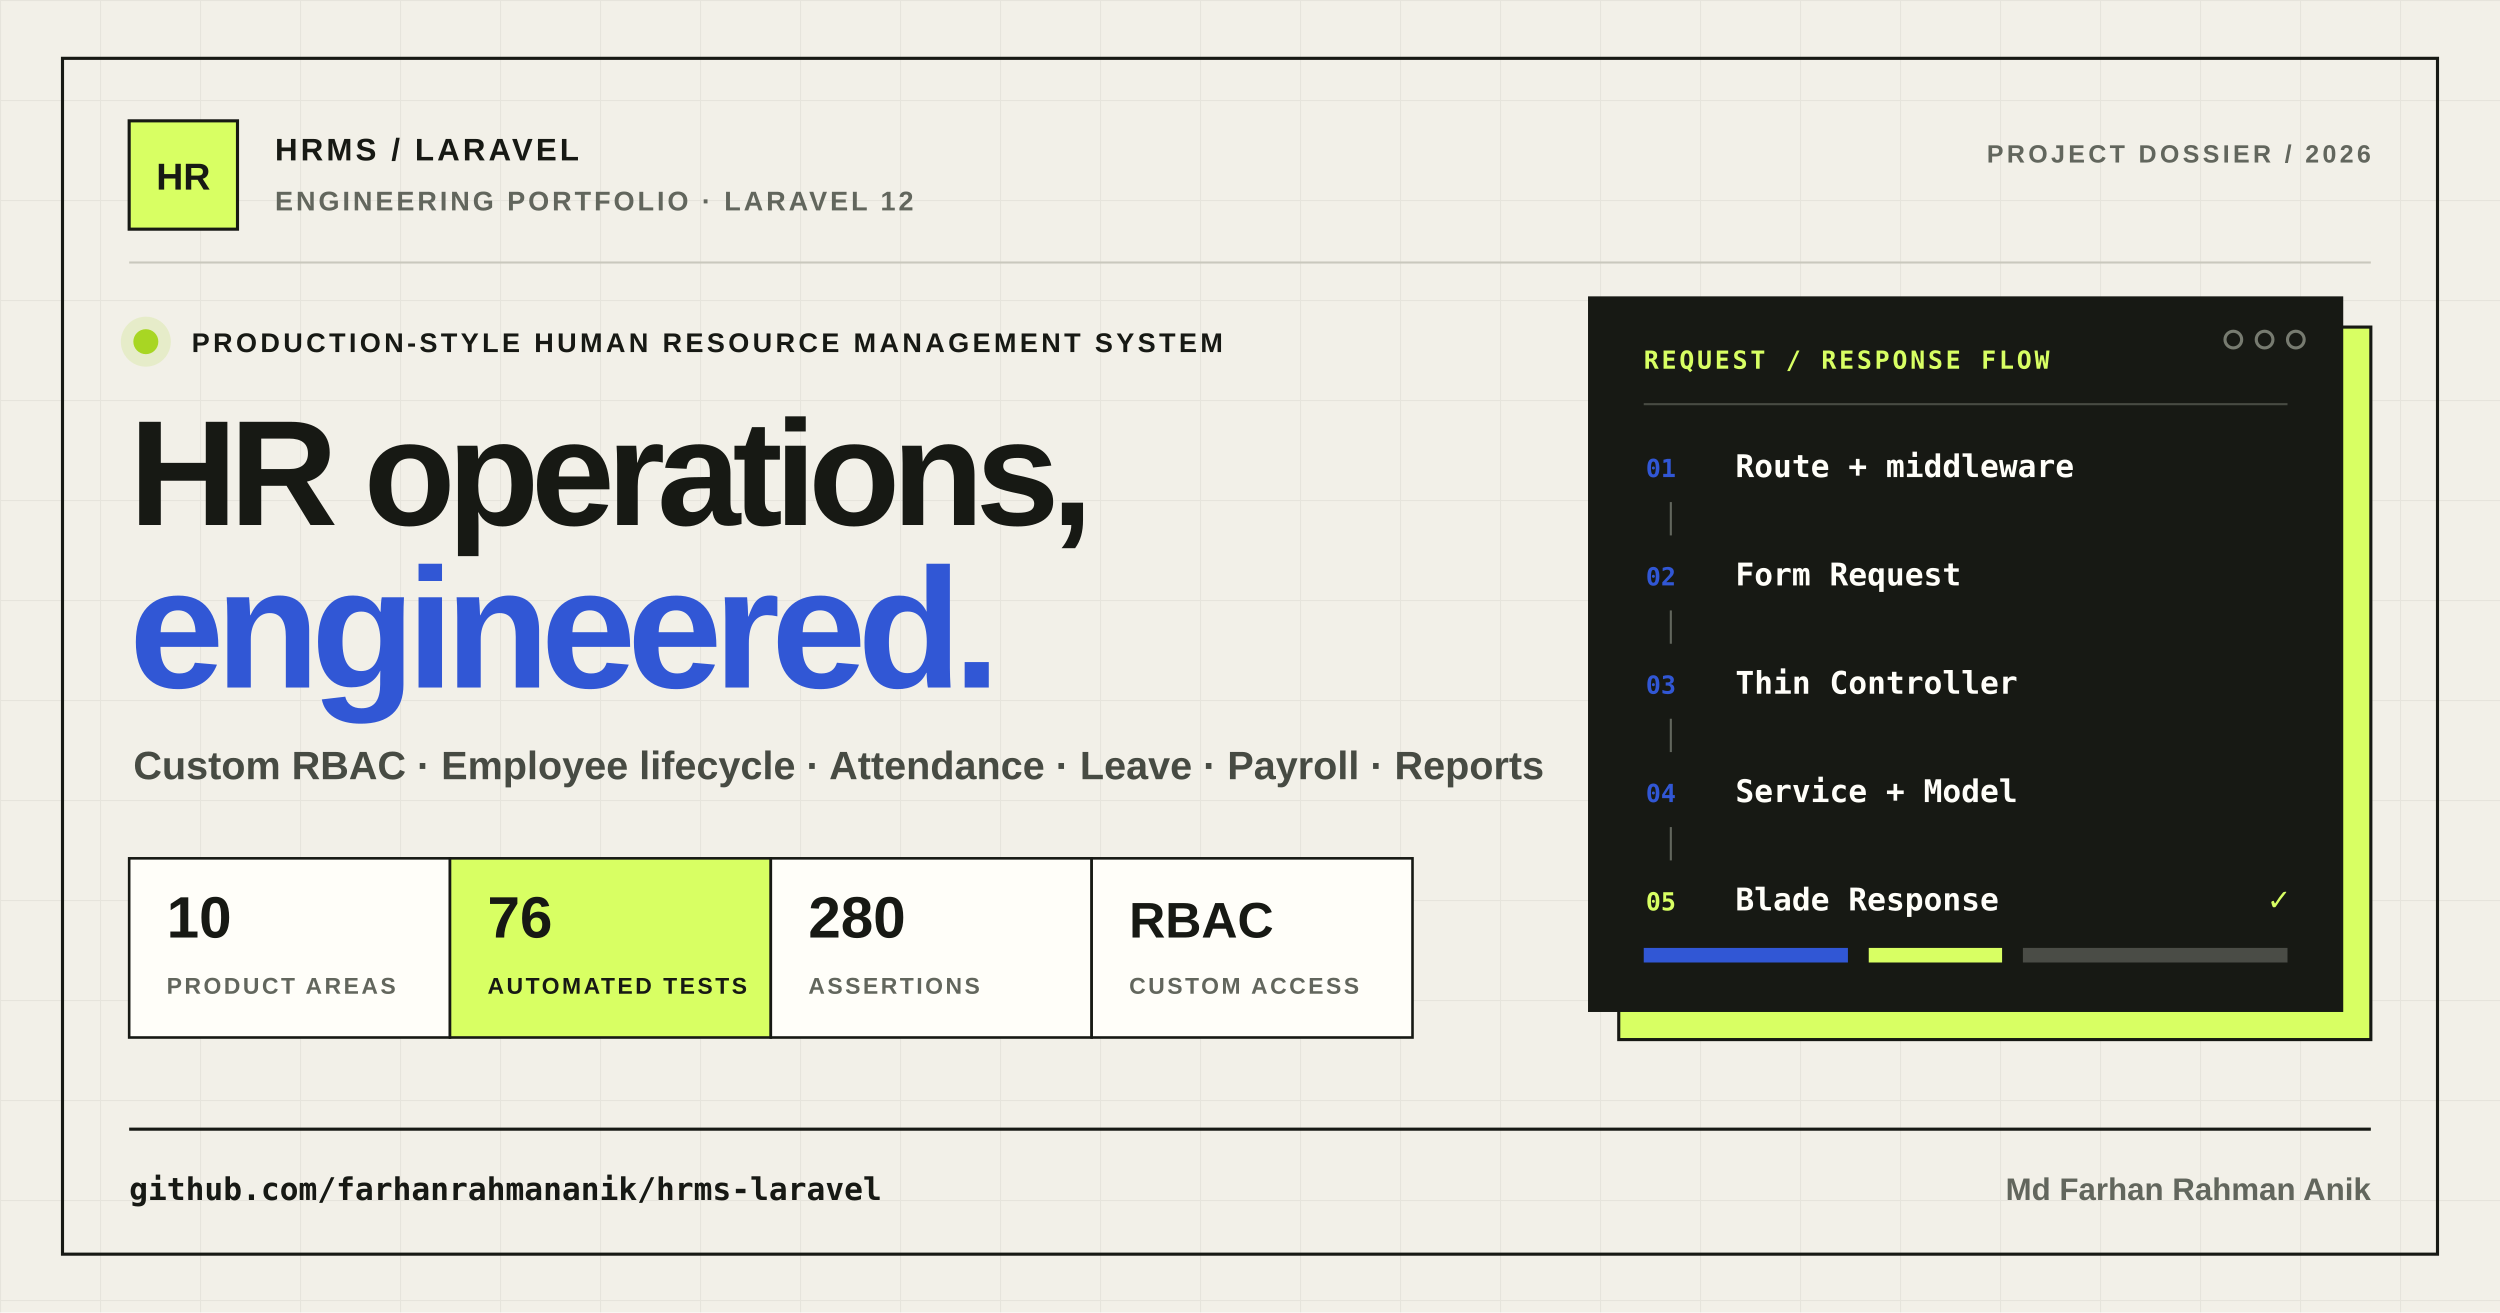
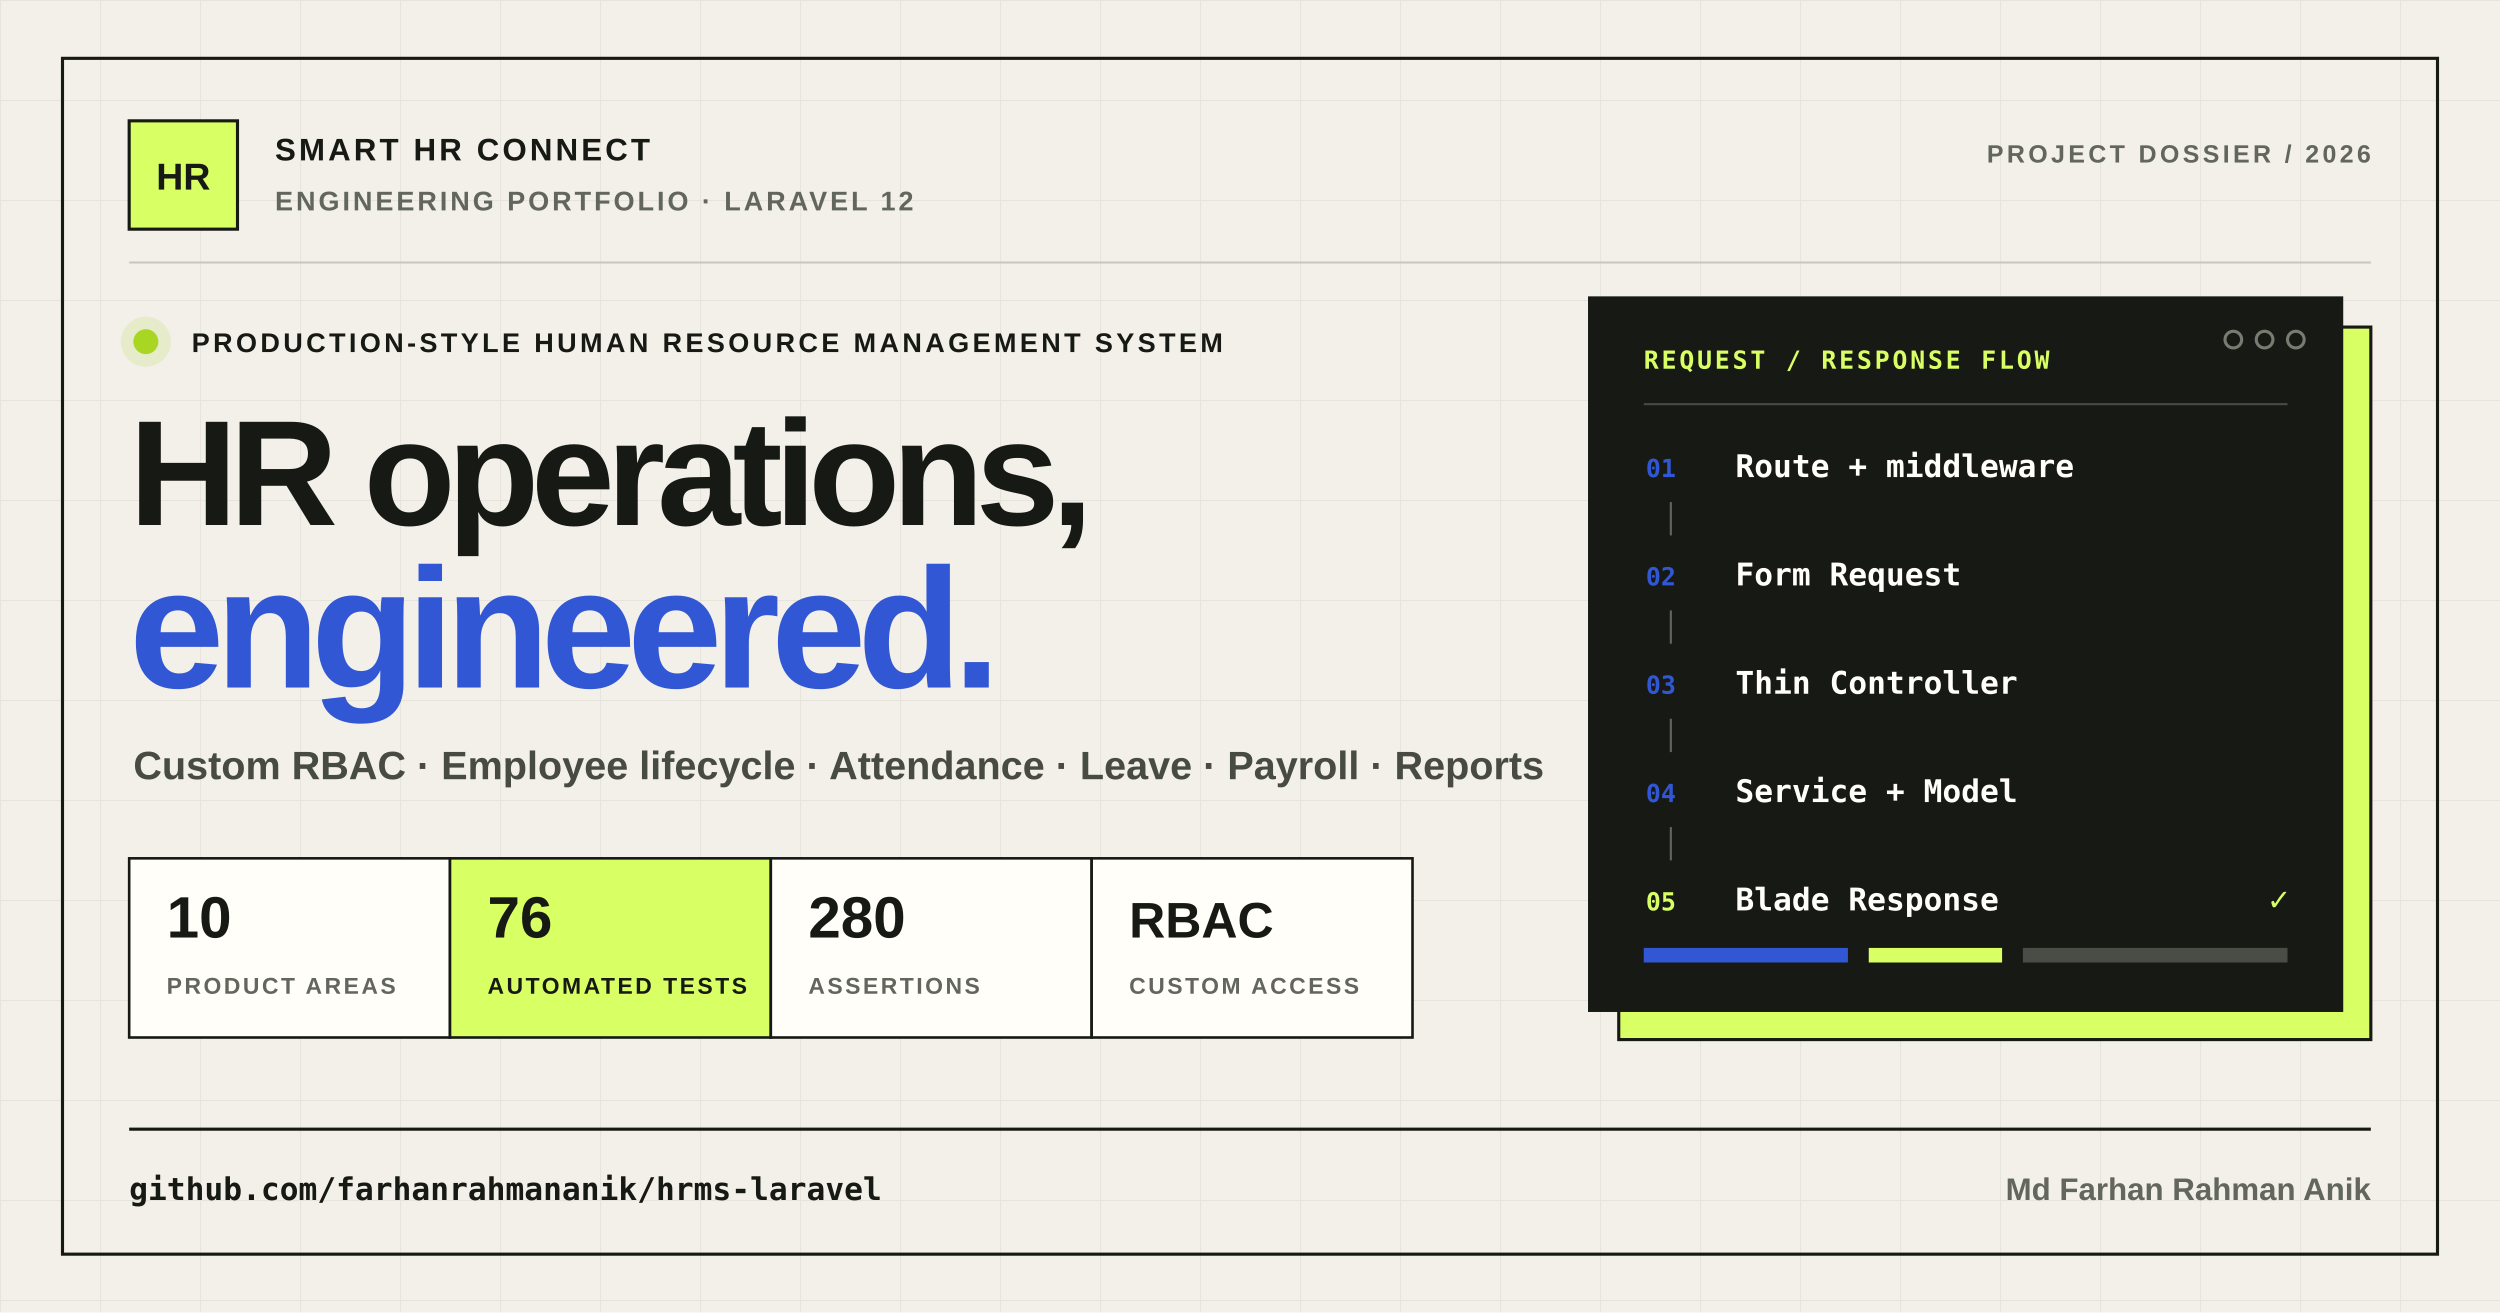
<svg xmlns="http://www.w3.org/2000/svg" width="1200" height="630" viewBox="0 0 1200 630" role="img" aria-labelledby="title description">
  <defs>
    <pattern id="grid" width="48" height="48" patternUnits="userSpaceOnUse">
      <path d="M 48 0 L 0 0 0 48" fill="none" stroke="#171914" stroke-opacity="0.055" stroke-width="1" />
    </pattern>
  </defs>
  <rect width="1200" height="630" fill="#f2f0e8" />
  <rect width="1200" height="630" fill="url(#grid)" />
  <rect x="30" y="28" width="1140" height="574" fill="none" stroke="#171914" stroke-width="1.5" />
  <g font-family="'Segoe UI', Arial, sans-serif">
    <rect x="62" y="58" width="52" height="52" fill="#d8ff63" stroke="#171914" stroke-width="1.5" />
    <text x="88" y="91" fill="#171914" font-size="18" font-weight="900" text-anchor="middle">HR</text>
-     <text x="132" y="77" fill="#171914" font-size="15" font-weight="800" letter-spacing="1.5">HRMS / LARAVEL</text>
+     <text x="132" y="77" fill="#171914" font-size="15" font-weight="800" letter-spacing="1.5">SMART HR CONNECT</text>
    <text x="132" y="101" fill="#62665d" font-size="13" font-weight="700" letter-spacing="1.4">ENGINEERING PORTFOLIO · LARAVEL 12</text>
    <text x="1138" y="78" fill="#62665d" font-size="12" font-weight="700" letter-spacing="1.6" text-anchor="end">PROJECT DOSSIER / 2026</text>
    <line x1="62" y1="126" x2="1138" y2="126" stroke="#c9c8bd" stroke-width="1" />
    <circle cx="70" cy="164" r="6" fill="#a8d624" />
    <circle cx="70" cy="164" r="12" fill="#a8d624" fill-opacity="0.16" />
    <text x="92" y="169" fill="#171914" font-size="13" font-weight="800" letter-spacing="1.6">PRODUCTION-STYLE HUMAN RESOURCE MANAGEMENT SYSTEM</text>
    <text x="62" y="252" fill="#171914" font-size="72" font-weight="900" letter-spacing="-3.8">HR operations,</text>
    <text x="62" y="330" fill="#3157d5" font-size="82" font-weight="900" letter-spacing="-4.2">engineered.</text>
    <text x="64" y="374" fill="#474b43" font-size="19" font-weight="600">Custom RBAC · Employee lifecycle · Attendance · Leave · Payroll · Reports</text>
    <g transform="translate(62 412)">
      <rect width="154" height="86" fill="#fffef9" stroke="#171914" stroke-width="1.25" />
      <text x="18" y="38" fill="#171914" font-size="28" font-weight="900">10</text>
      <text x="18" y="65" fill="#62665d" font-size="11" font-weight="800" letter-spacing="1.2">PRODUCT AREAS</text>
      <rect x="154" width="154" height="86" fill="#d8ff63" stroke="#171914" stroke-width="1.25" />
      <text x="172" y="38" fill="#171914" font-size="28" font-weight="900">76</text>
      <text x="172" y="65" fill="#171914" font-size="11" font-weight="800" letter-spacing="1.2">AUTOMATED TESTS</text>
      <rect x="308" width="154" height="86" fill="#fffef9" stroke="#171914" stroke-width="1.25" />
      <text x="326" y="38" fill="#171914" font-size="28" font-weight="900">280</text>
      <text x="326" y="65" fill="#62665d" font-size="11" font-weight="800" letter-spacing="1.2">ASSERTIONS</text>
      <rect x="462" width="154" height="86" fill="#fffef9" stroke="#171914" stroke-width="1.25" />
      <text x="480" y="38" fill="#171914" font-size="24" font-weight="900">RBAC</text>
      <text x="480" y="65" fill="#62665d" font-size="11" font-weight="800" letter-spacing="1.2">CUSTOM ACCESS</text>
    </g>
    <rect x="777" y="157" width="361" height="342" fill="#d8ff63" stroke="#171914" stroke-width="1.5" />
    <rect x="763" y="143" width="361" height="342" fill="#171914" stroke="#171914" stroke-width="1.5" />
    <text x="789" y="177" fill="#d8ff63" font-family="Consolas, monospace" font-size="12" font-weight="700" letter-spacing="1.3">REQUEST / RESPONSE FLOW</text>
    <g transform="translate(1072 163)" fill="none" stroke="#777b70" stroke-width="1.5">
      <circle cx="0" cy="0" r="4" />
      <circle cx="15" cy="0" r="4" />
      <circle cx="30" cy="0" r="4" />
    </g>
    <line x1="789" y1="194" x2="1098" y2="194" stroke="#484b43" />
    <g font-family="Consolas, monospace">
      <text x="790" y="229" fill="#3157d5" font-size="12" font-weight="700">01</text>
      <text x="833" y="229" fill="#fffef9" font-size="15" font-weight="700">Route + middleware</text>
      <line x1="802" y1="241" x2="802" y2="257" stroke="#62665d" />
      <text x="790" y="281" fill="#3157d5" font-size="12" font-weight="700">02</text>
      <text x="833" y="281" fill="#fffef9" font-size="15" font-weight="700">Form Request</text>
      <line x1="802" y1="293" x2="802" y2="309" stroke="#62665d" />
      <text x="790" y="333" fill="#3157d5" font-size="12" font-weight="700">03</text>
      <text x="833" y="333" fill="#fffef9" font-size="15" font-weight="700">Thin Controller</text>
      <line x1="802" y1="345" x2="802" y2="361" stroke="#62665d" />
      <text x="790" y="385" fill="#3157d5" font-size="12" font-weight="700">04</text>
      <text x="833" y="385" fill="#fffef9" font-size="15" font-weight="700">Service + Model</text>
      <line x1="802" y1="397" x2="802" y2="413" stroke="#62665d" />
      <text x="790" y="437" fill="#d8ff63" font-size="12" font-weight="700">05</text>
      <text x="833" y="437" fill="#fffef9" font-size="15" font-weight="700">Blade Response</text>
      <text x="1089" y="437" fill="#d8ff63" font-size="16" font-weight="900">✓</text>
    </g>
    <rect x="789" y="455" width="98" height="7" fill="#3157d5" />
    <rect x="897" y="455" width="64" height="7" fill="#d8ff63" />
    <rect x="971" y="455" width="127" height="7" fill="#fffef9" fill-opacity="0.22" />
    <line x1="62" y1="542" x2="1138" y2="542" stroke="#171914" stroke-width="1.5" />
    <text x="62" y="576" fill="#171914" font-family="Consolas, monospace" font-size="15" font-weight="700">github.com/farhanrahmananik/hrms-laravel</text>
    <text x="1138" y="576" fill="#62665d" font-size="15" font-weight="700" text-anchor="end">Md Farhan Rahman Anik</text>
  </g>
</svg>
